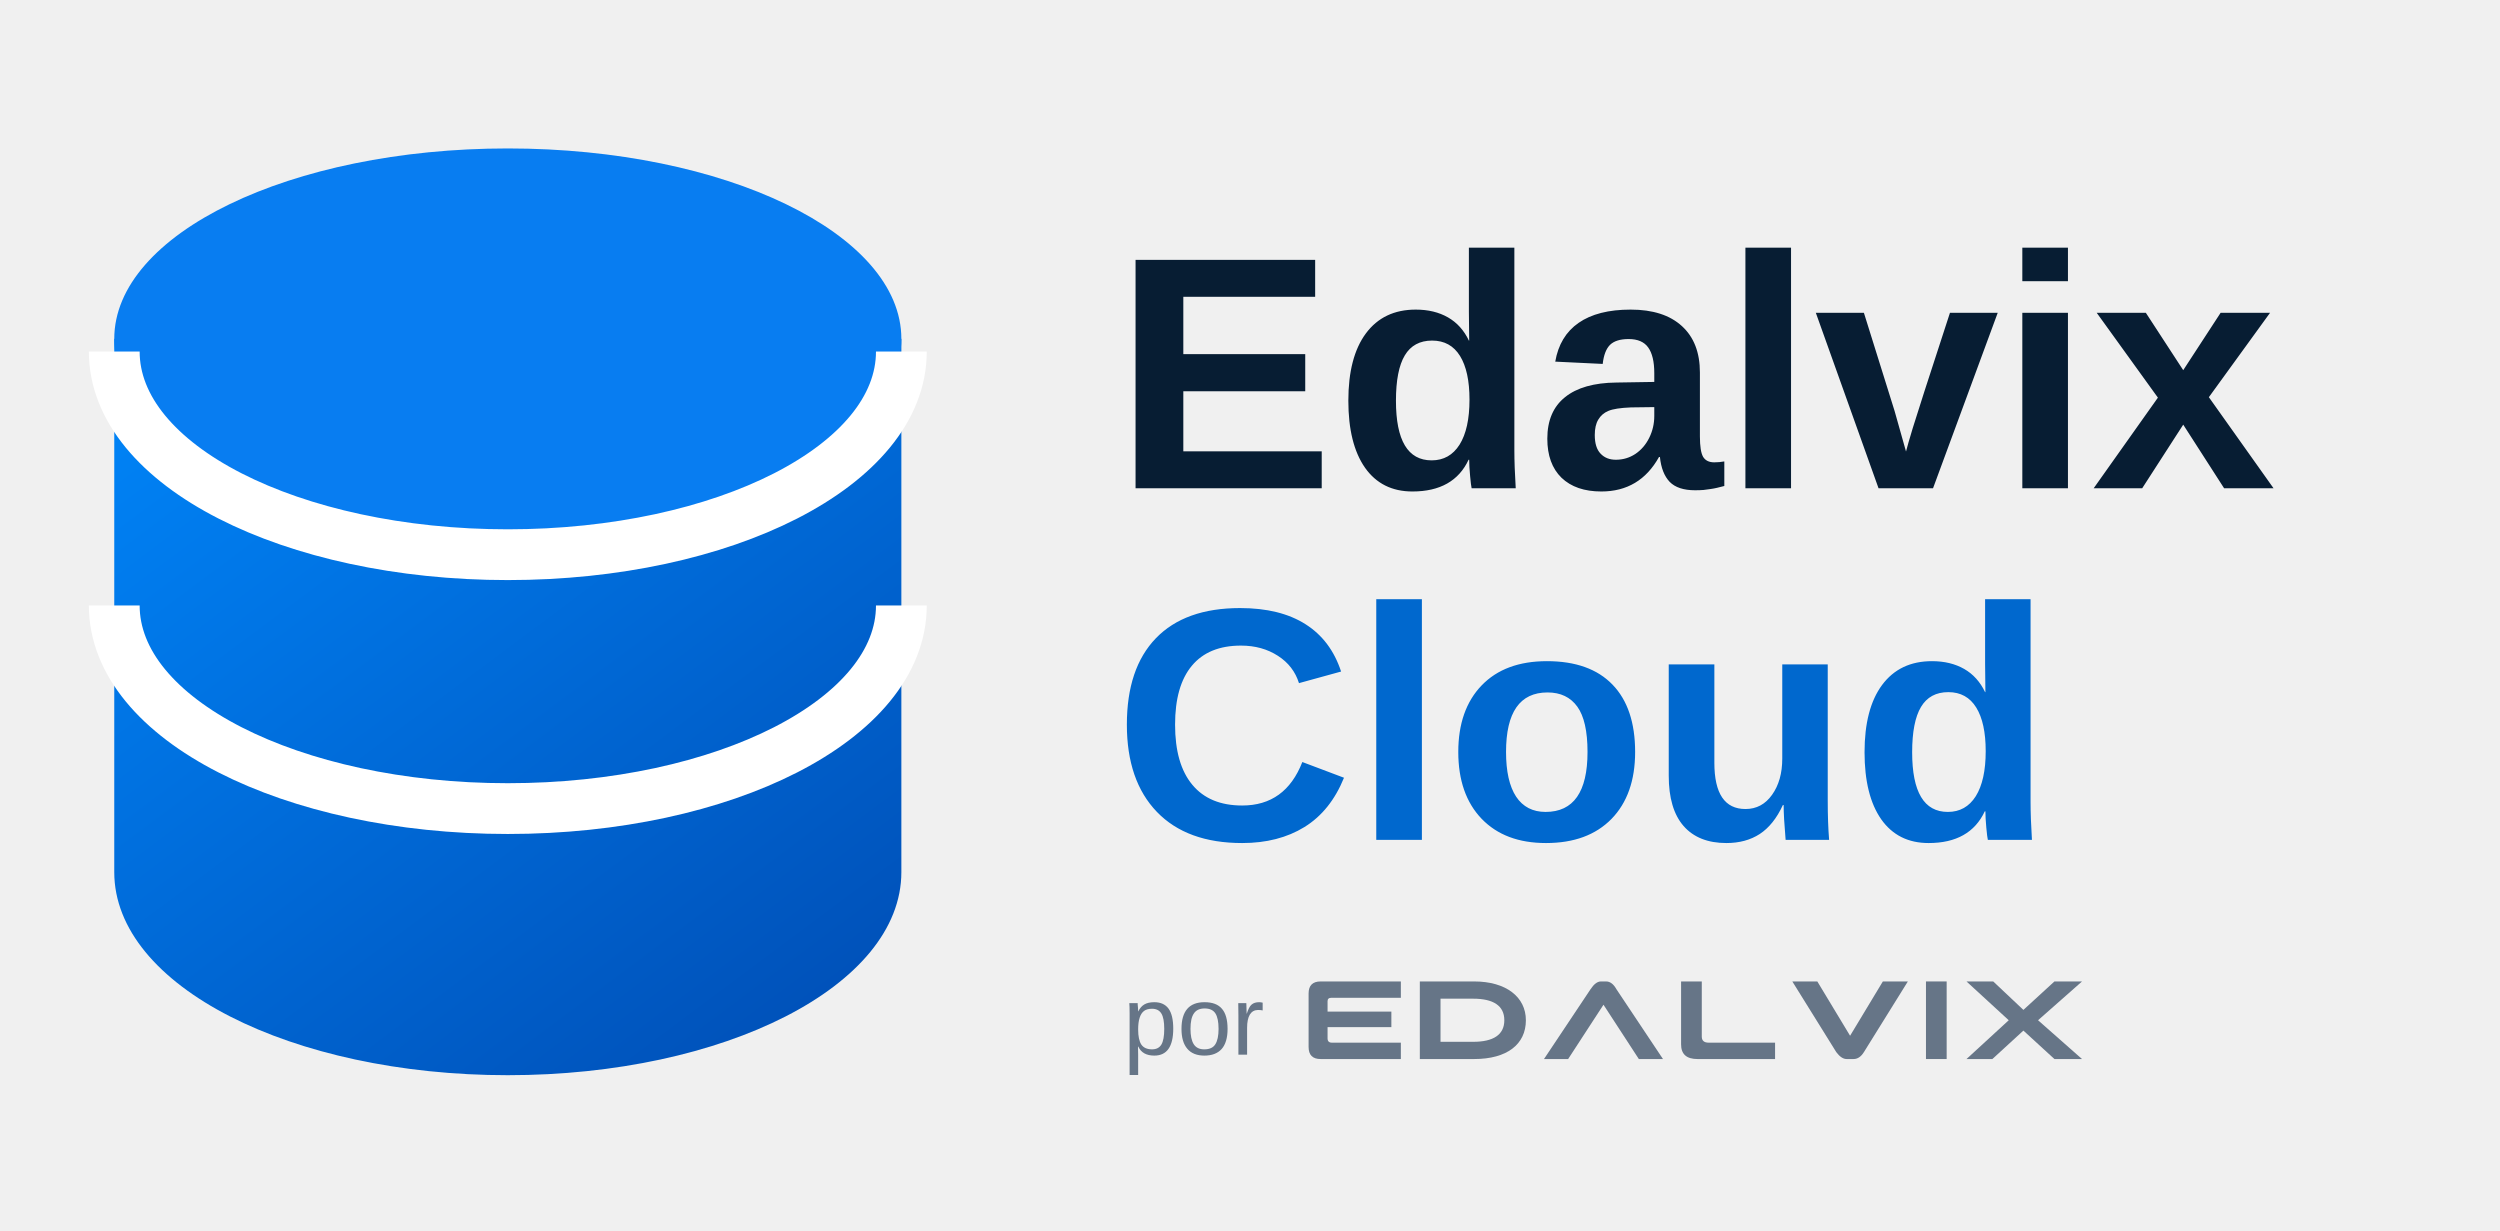
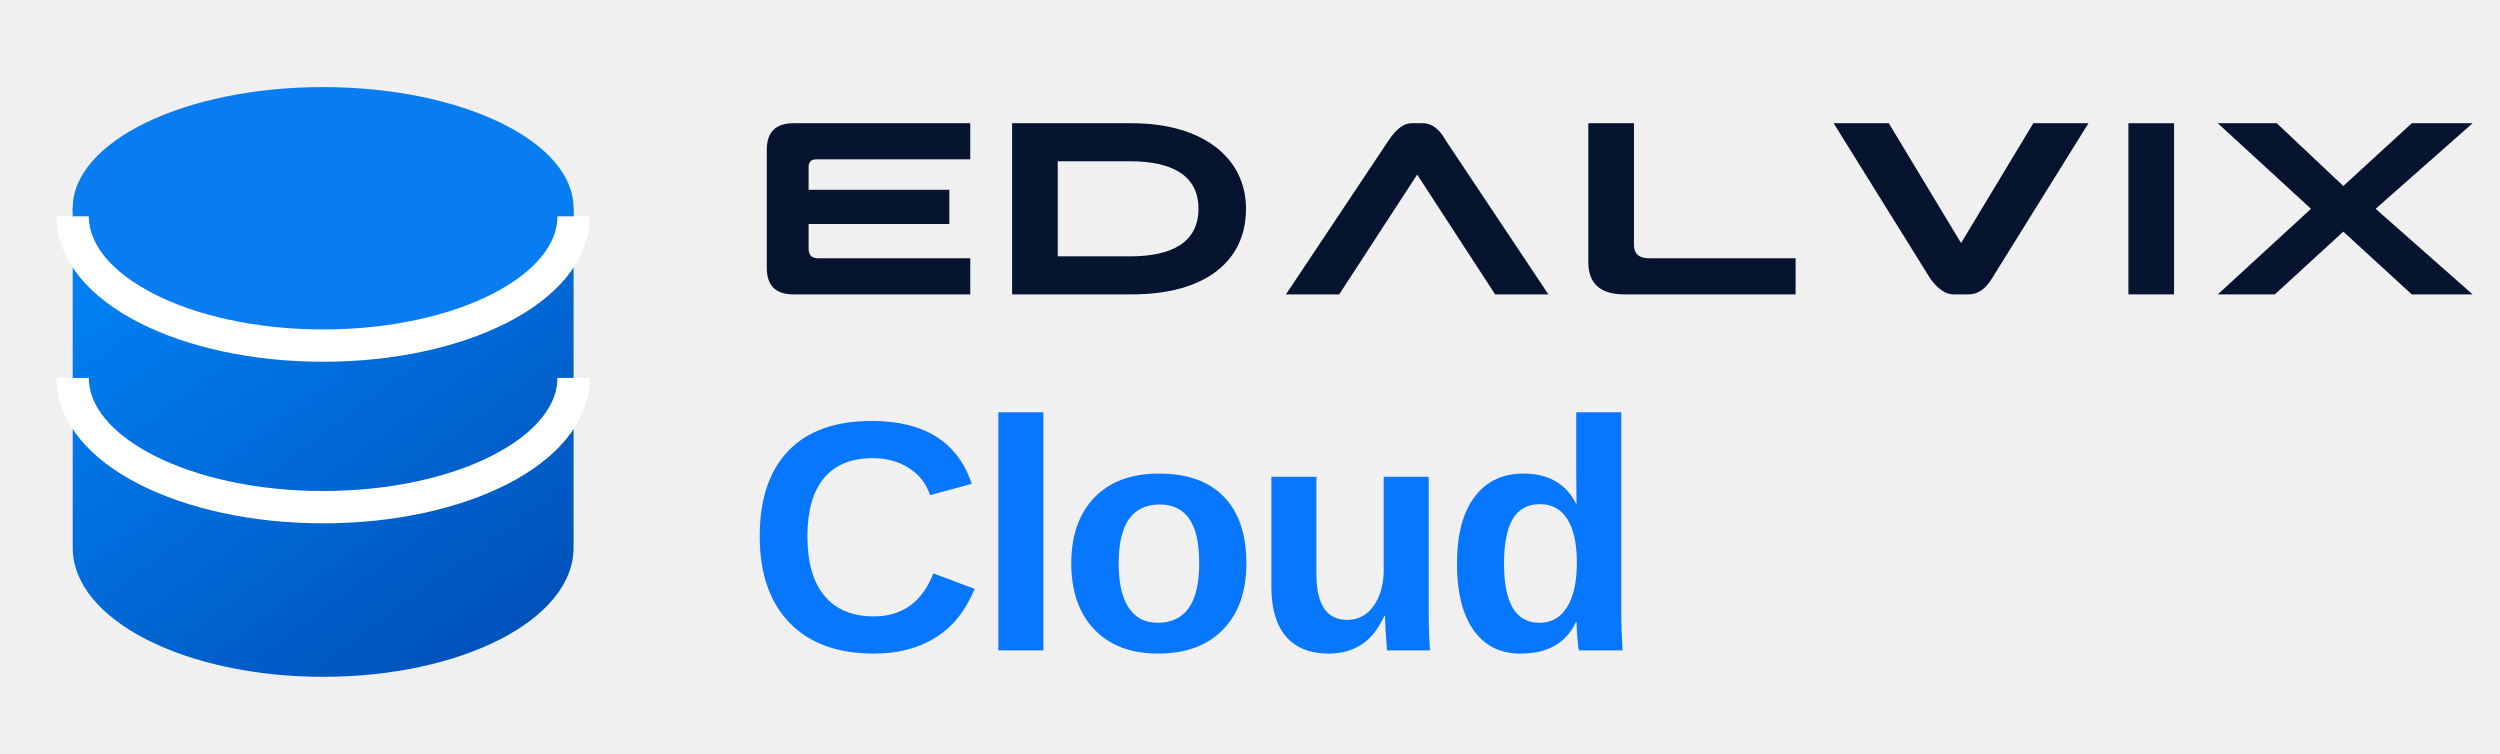
- <svg xmlns="http://www.w3.org/2000/svg" width="256" height="126" viewBox="0 0 256 126">
+ <svg xmlns="http://www.w3.org/2000/svg" width="365.167" height="110" viewBox="0 0 365.167 110">
  <defs>
    <linearGradient id="ecb" x2=".8" y2="1">
      <stop stop-color="#0086fa" />
      <stop offset="1" stop-color="#0051b9" />
    </linearGradient>
  </defs>
-   <g transform="translate(0,10) scale(1.3)">
+   <g transform="translate(0,8) scale(1.18)">
    <path fill="url(#ecb)" d="M9 19h62v42c0 9-14 16-31 16S9 70 9 61Z" />
    <ellipse cx="40" cy="19" rx="31" ry="15" fill="#087df1" />
    <path d="M9 20c0 9 14 16 31 16s31-7 31-16M9 40c0 9 14 16 31 16s31-7 31-16" fill="none" stroke="#fff" stroke-width="4" />
  </g>
-   <text x="114" y="50" font-family="Arial, Helvetica, sans-serif" font-weight="700" font-size="34" fill="#071d33">Edalvix</text>
-   <text x="114" y="86" font-family="Arial, Helvetica, sans-serif" font-weight="700" font-size="34" fill="#0068ce">Cloud</text>
-   <text x="115" y="108" font-family="Arial, Helvetica, sans-serif" font-size="10" fill="#667587">por</text>
-   <g transform="translate(134,100.5) scale(0.2) translate(-22,-7)">
-     <g fill="#667587" transform="translate(22,7) scale(0.4414716)">
-       <path d="M14 0 H107 V19 H26 Q22 19 22 23 V35 H96 V53 H22 V66 Q22 71 27 71 H107 V90 H14 Q0 90 0 76 V14 Q0 0 14 0 Z" fill-rule="evenodd" transform="translate(0,0)" />
-       <path d="M0 0 H63 C100 0 123 18 123 45 C123 73 101 90 63 90 H0 Z M24 20 V70 H62 C85 70 98 62 98 45 C98 28 85 20 62 20 Z" fill-rule="evenodd" transform="translate(129,0)" />
-       <path d="M0 90 54 9 Q60 0 66 0 H72 Q79 0 84 9 L138 90 H110 L69 27 L28 90 Z" fill-rule="evenodd" transform="translate(273,0)" />
-       <path d="M0 0 H24 V64 Q24 71 32 71 H109 V90 H19 Q0 90 0 73 Z" fill-rule="evenodd" transform="translate(432,0)" />
-       <path d="M0 0 H29 L67 63 L105 0 H134 L83 82 Q78 90 71 90 H63 Q57 90 51 82 Z" fill-rule="evenodd" transform="translate(561,0)" />
-       <path d="M0 0 H24 V90 H0 Z" fill-rule="evenodd" transform="translate(716,0)" />
-       <path d="M0 0 H31 L66 33 L102 0 H134 L83 45 L134 90 H102 L66 57 L30 90 H0 L49 45 Z" fill-rule="evenodd" transform="translate(763,0)" />
-     </g>
+   <g fill="#061430" transform="translate(112,18) scale(0.27778)">
+     <path d="M14 0 H107 V19 H26 Q22 19 22 23 V35 H96 V53 H22 V66 Q22 71 27 71 H107 V90 H14 Q0 90 0 76 V14 Q0 0 14 0 Z" fill-rule="evenodd" transform="translate(0,0)" />
+     <path d="M0 0 H63 C100 0 123 18 123 45 C123 73 101 90 63 90 H0 Z M24 20 V70 H62 C85 70 98 62 98 45 C98 28 85 20 62 20 Z" fill-rule="evenodd" transform="translate(129,0)" />
+     <path d="M0 90 54 9 Q60 0 66 0 H72 Q79 0 84 9 L138 90 H110 L69 27 L28 90 Z" fill-rule="evenodd" transform="translate(273,0)" />
+     <path d="M0 0 H24 V64 Q24 71 32 71 H109 V90 H19 Q0 90 0 73 Z" fill-rule="evenodd" transform="translate(432,0)" />
+     <path d="M0 0 H29 L67 63 L105 0 H134 L83 82 Q78 90 71 90 H63 Q57 90 51 82 Z" fill-rule="evenodd" transform="translate(561,0)" />
+     <path d="M0 0 H24 V90 H0 Z" fill-rule="evenodd" transform="translate(716,0)" />
+     <path d="M0 0 H31 L66 33 L102 0 H134 L83 45 L134 90 H102 L66 57 L30 90 H0 L49 45 Z" fill-rule="evenodd" transform="translate(763,0)" />
  </g>
+   <text x="109" y="95" font-family="Arial, Helvetica, sans-serif" font-weight="700" font-size="48" letter-spacing="-1.2" fill="#0877ff">Cloud</text>
</svg>
